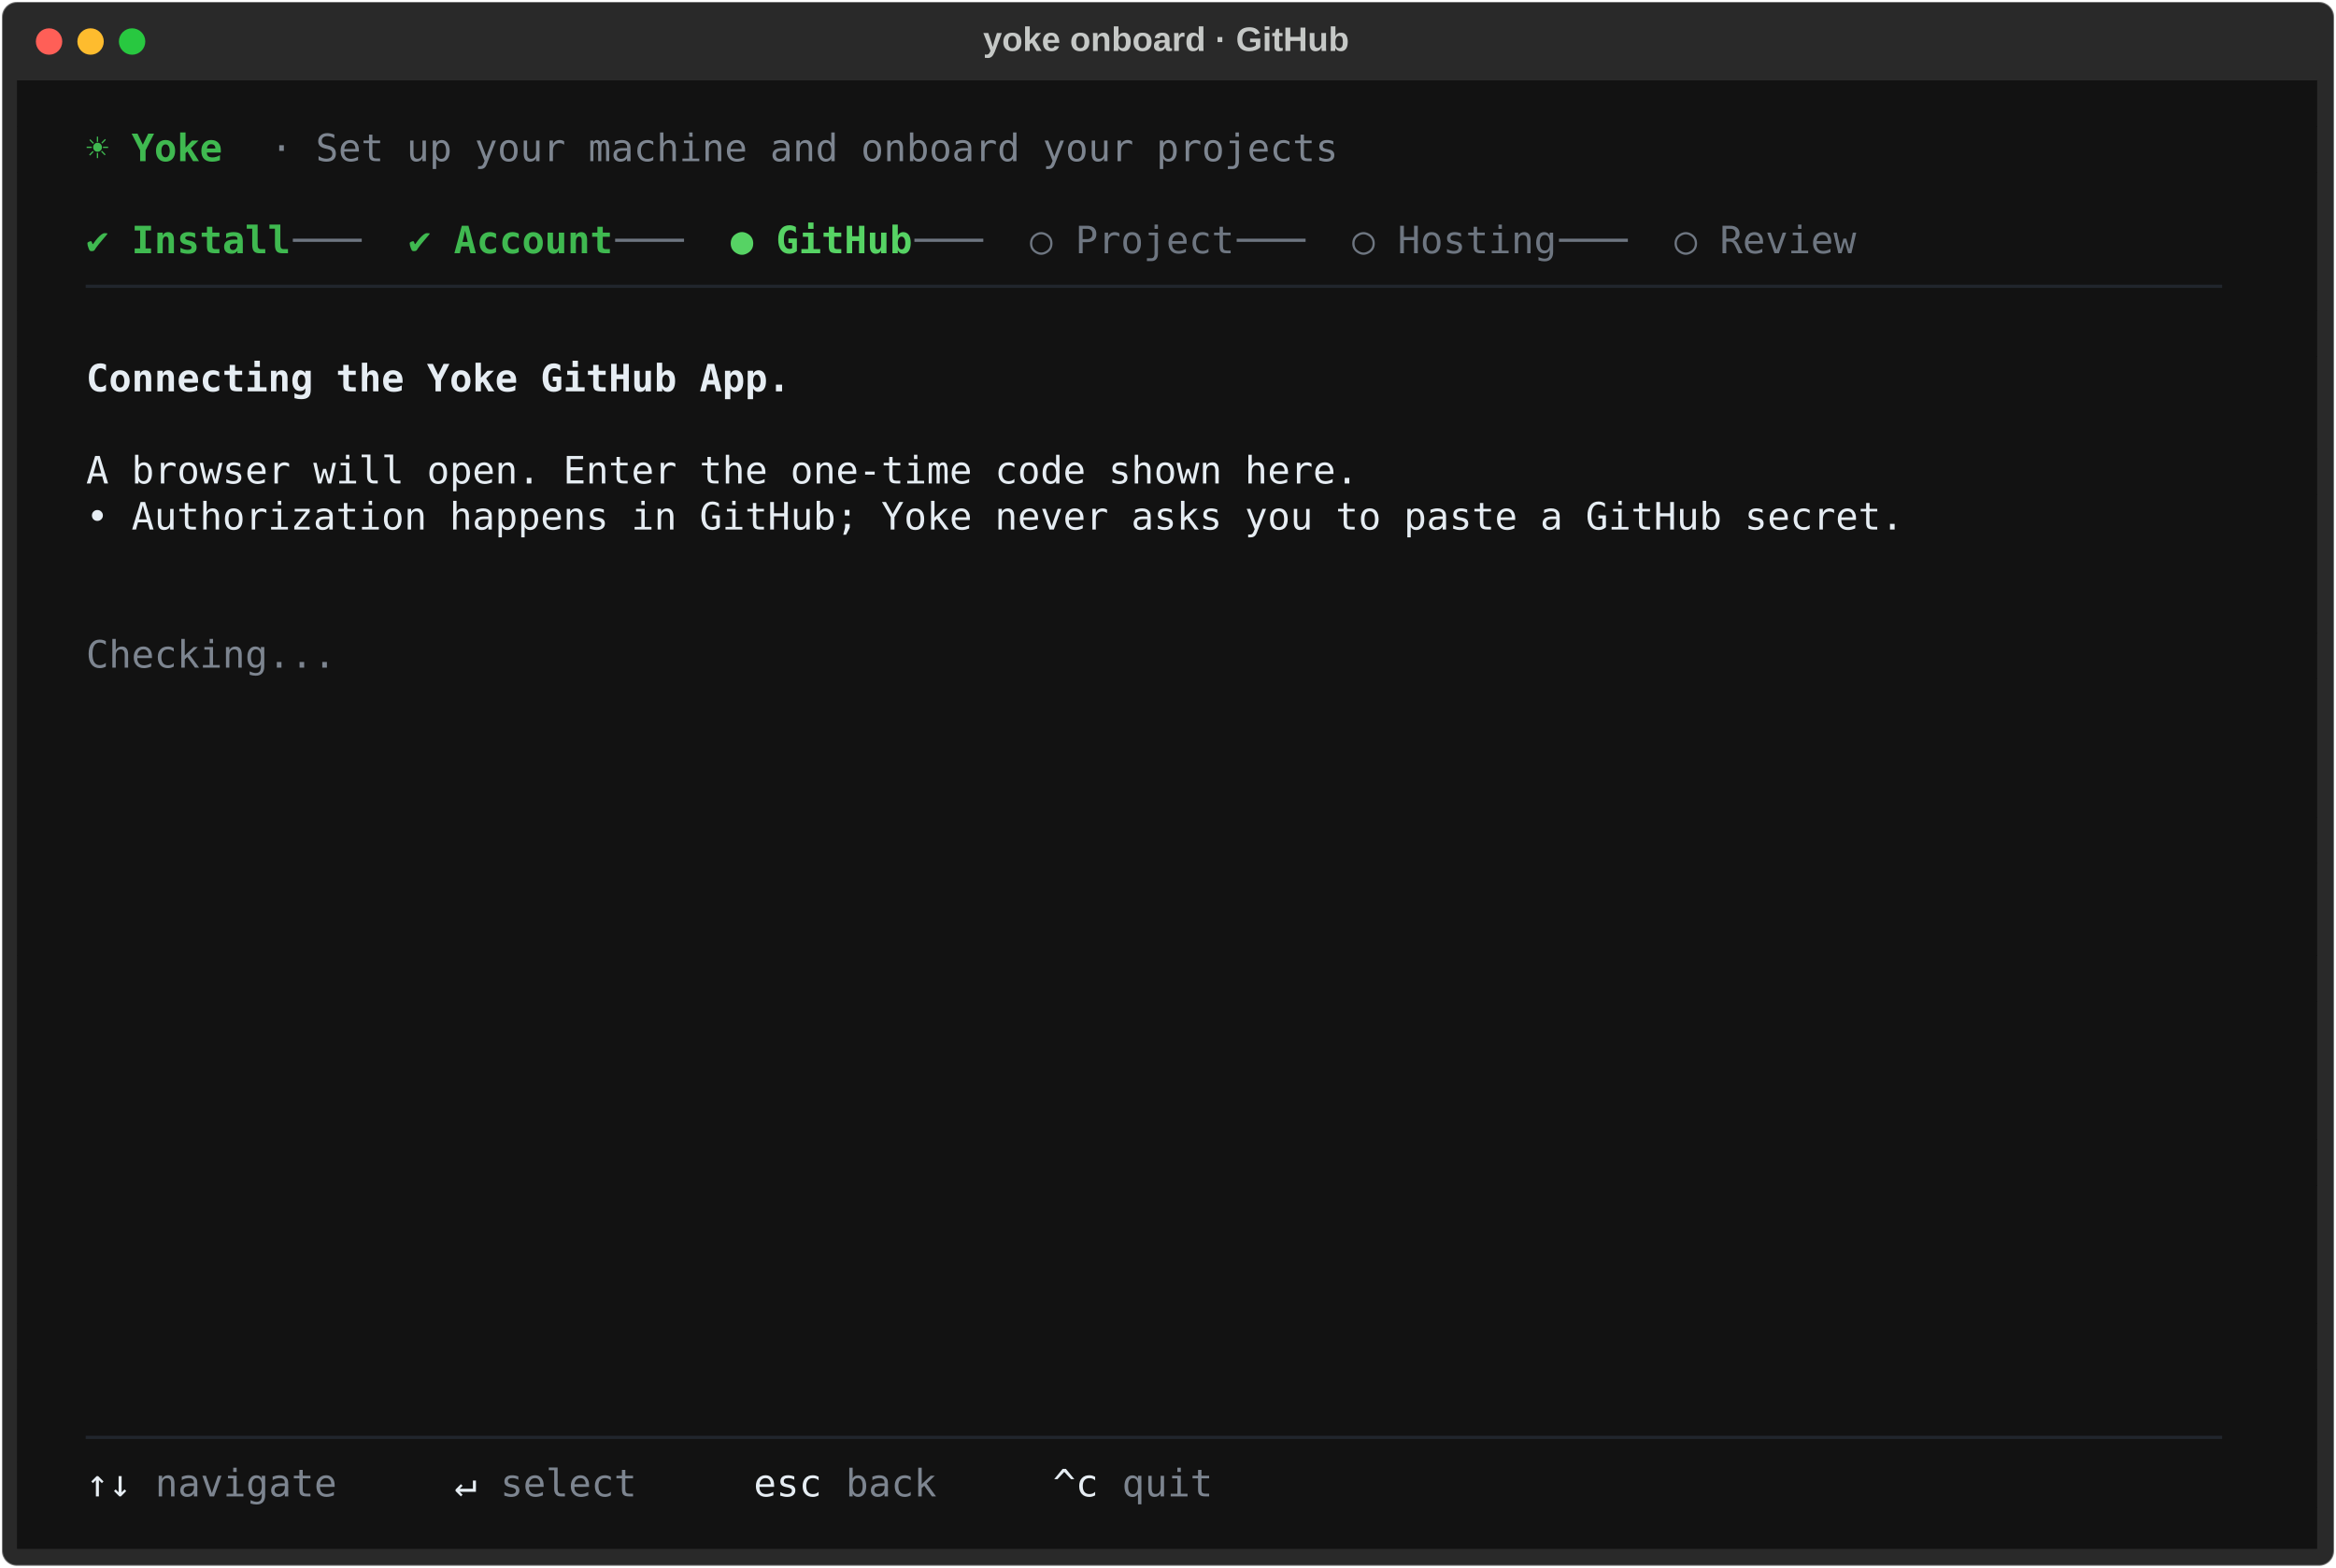
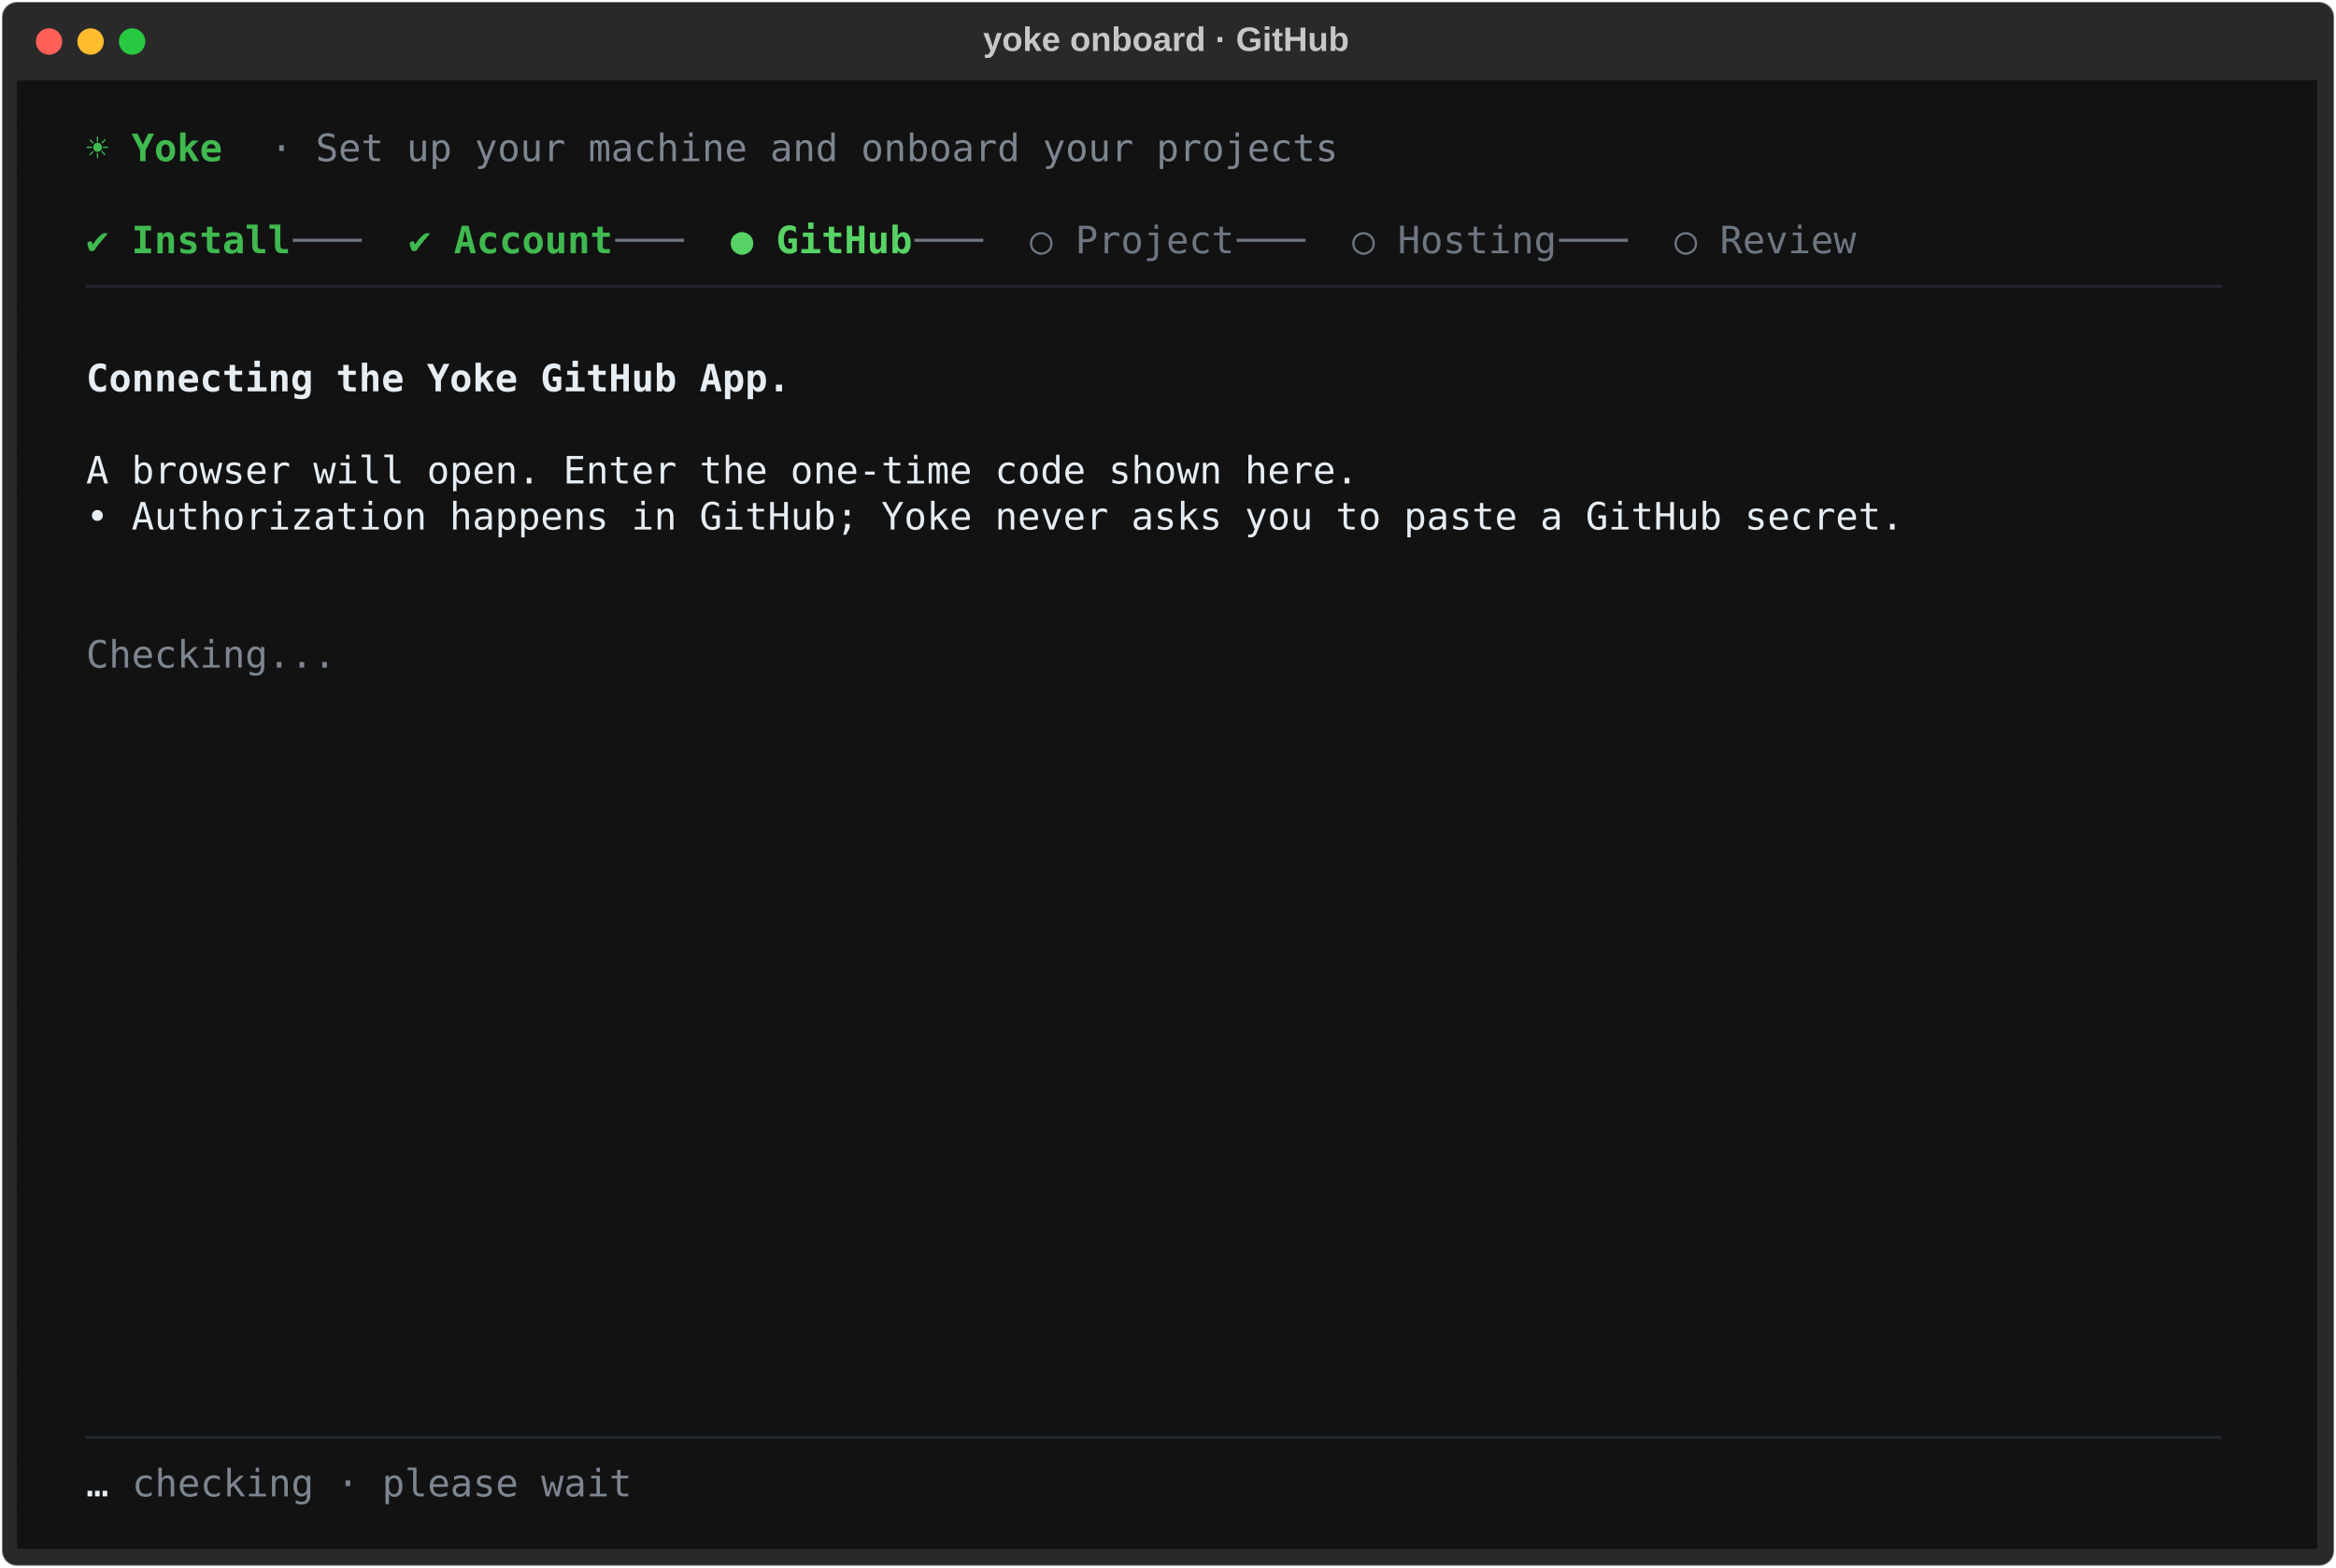
<svg xmlns="http://www.w3.org/2000/svg" class="rich-terminal" viewBox="0 0 1238 830.8">
  <style>

    @font-face {
        font-family: "Fira Code";
        src: local("FiraCode-Regular"),
                url("https://cdnjs.cloudflare.com/ajax/libs/firacode/{{VERSION}}/woff2/FiraCode-Regular.woff2") format("woff2"),
                url("https://cdnjs.cloudflare.com/ajax/libs/firacode/{{VERSION}}/woff/FiraCode-Regular.woff") format("woff");
        font-style: normal;
        font-weight: 400;
    }
    @font-face {
        font-family: "Fira Code";
        src: local("FiraCode-Bold"),
                url("https://cdnjs.cloudflare.com/ajax/libs/firacode/{{VERSION}}/woff2/FiraCode-Bold.woff2") format("woff2"),
                url("https://cdnjs.cloudflare.com/ajax/libs/firacode/{{VERSION}}/woff/FiraCode-Bold.woff") format("woff");
        font-style: bold;
        font-weight: 700;
    }

    .terminal-YOKE-matrix {
        font-family: Fira Code, monospace;
        font-size: 20px;
        line-height: 24.4px;
        font-variant-east-asian: full-width;
    }

    .terminal-YOKE-title {
        font-size: 18px;
        font-weight: bold;
        font-family: arial;
    }

.terminal-YOKE-r2 { fill: #3fb950;font-weight: bold }
.terminal-YOKE-r3 { fill: #e6edf3 }
.terminal-YOKE-r4 { fill: #7d8590 }
.terminal-YOKE-r5 { fill: #6e7681 }
.terminal-YOKE-r6 { fill: #56d364;font-weight: bold }
.terminal-YOKE-r7 { fill: #21262d }
.terminal-YOKE-r8 { fill: #e6edf3;font-weight: bold }
    </style>
  <defs>
    <clipPath id="terminal-YOKE-clip-terminal">
      <rect x="0" y="0" width="1219.0" height="779.8" />
    </clipPath>
    <clipPath id="terminal-YOKE-line-0">
      <rect x="0" y="1.5" width="1220" height="24.65" />
    </clipPath>
    <clipPath id="terminal-YOKE-line-1">
      <rect x="0" y="25.9" width="1220" height="24.65" />
    </clipPath>
    <clipPath id="terminal-YOKE-line-2">
      <rect x="0" y="50.3" width="1220" height="24.65" />
    </clipPath>
    <clipPath id="terminal-YOKE-line-3">
      <rect x="0" y="74.7" width="1220" height="24.65" />
    </clipPath>
    <clipPath id="terminal-YOKE-line-4">
      <rect x="0" y="99.1" width="1220" height="24.65" />
    </clipPath>
    <clipPath id="terminal-YOKE-line-5">
      <rect x="0" y="123.5" width="1220" height="24.65" />
    </clipPath>
    <clipPath id="terminal-YOKE-line-6">
      <rect x="0" y="147.9" width="1220" height="24.65" />
    </clipPath>
    <clipPath id="terminal-YOKE-line-7">
      <rect x="0" y="172.3" width="1220" height="24.65" />
    </clipPath>
    <clipPath id="terminal-YOKE-line-8">
      <rect x="0" y="196.7" width="1220" height="24.65" />
    </clipPath>
    <clipPath id="terminal-YOKE-line-9">
      <rect x="0" y="221.1" width="1220" height="24.65" />
    </clipPath>
    <clipPath id="terminal-YOKE-line-10">
      <rect x="0" y="245.5" width="1220" height="24.65" />
    </clipPath>
    <clipPath id="terminal-YOKE-line-11">
      <rect x="0" y="269.9" width="1220" height="24.65" />
    </clipPath>
    <clipPath id="terminal-YOKE-line-12">
      <rect x="0" y="294.3" width="1220" height="24.65" />
    </clipPath>
    <clipPath id="terminal-YOKE-line-13">
      <rect x="0" y="318.7" width="1220" height="24.65" />
    </clipPath>
    <clipPath id="terminal-YOKE-line-14">
      <rect x="0" y="343.1" width="1220" height="24.65" />
    </clipPath>
    <clipPath id="terminal-YOKE-line-15">
      <rect x="0" y="367.5" width="1220" height="24.65" />
    </clipPath>
    <clipPath id="terminal-YOKE-line-16">
      <rect x="0" y="391.9" width="1220" height="24.65" />
    </clipPath>
    <clipPath id="terminal-YOKE-line-17">
      <rect x="0" y="416.3" width="1220" height="24.65" />
    </clipPath>
    <clipPath id="terminal-YOKE-line-18">
      <rect x="0" y="440.7" width="1220" height="24.65" />
    </clipPath>
    <clipPath id="terminal-YOKE-line-19">
      <rect x="0" y="465.1" width="1220" height="24.65" />
    </clipPath>
    <clipPath id="terminal-YOKE-line-20">
      <rect x="0" y="489.5" width="1220" height="24.65" />
    </clipPath>
    <clipPath id="terminal-YOKE-line-21">
      <rect x="0" y="513.9" width="1220" height="24.65" />
    </clipPath>
    <clipPath id="terminal-YOKE-line-22">
      <rect x="0" y="538.3" width="1220" height="24.65" />
    </clipPath>
    <clipPath id="terminal-YOKE-line-23">
      <rect x="0" y="562.7" width="1220" height="24.65" />
    </clipPath>
    <clipPath id="terminal-YOKE-line-24">
      <rect x="0" y="587.1" width="1220" height="24.65" />
    </clipPath>
    <clipPath id="terminal-YOKE-line-25">
      <rect x="0" y="611.5" width="1220" height="24.65" />
    </clipPath>
    <clipPath id="terminal-YOKE-line-26">
      <rect x="0" y="635.9" width="1220" height="24.65" />
    </clipPath>
    <clipPath id="terminal-YOKE-line-27">
      <rect x="0" y="660.3" width="1220" height="24.65" />
    </clipPath>
    <clipPath id="terminal-YOKE-line-28">
      <rect x="0" y="684.7" width="1220" height="24.65" />
    </clipPath>
    <clipPath id="terminal-YOKE-line-29">
      <rect x="0" y="709.1" width="1220" height="24.65" />
    </clipPath>
    <clipPath id="terminal-YOKE-line-30">
      <rect x="0" y="733.5" width="1220" height="24.65" />
    </clipPath>
  </defs>
  <rect fill="#292929" stroke="rgba(255,255,255,0.35)" stroke-width="1" x="1" y="1" width="1236" height="828.8" rx="8" />
  <text class="terminal-YOKE-title" fill="#c5c8c6" text-anchor="middle" x="618" y="27">yoke onboard · GitHub</text>
  <g transform="translate(26,22)">
    <circle cx="0" cy="0" r="7" fill="#ff5f57" />
    <circle cx="22" cy="0" r="7" fill="#febc2e" />
    <circle cx="44" cy="0" r="7" fill="#28c840" />
  </g>
  <g transform="translate(9, 41)" clip-path="url(#terminal-YOKE-clip-terminal)">
    <rect fill="#121212" x="0" y="1.5" width="1220" height="24.65" shape-rendering="crispEdges" />
    <rect fill="#121212" x="0" y="25.9" width="36.6" height="24.65" shape-rendering="crispEdges" />
    <rect fill="#121212" x="36.6" y="25.9" width="73.2" height="24.65" shape-rendering="crispEdges" />
    <rect fill="#121212" x="109.8" y="25.9" width="24.4" height="24.65" shape-rendering="crispEdges" />
    <rect fill="#121212" x="134.2" y="25.9" width="573.4" height="24.65" shape-rendering="crispEdges" />
    <rect fill="#121212" x="707.6" y="25.9" width="512.4" height="24.65" shape-rendering="crispEdges" />
    <rect fill="#121212" x="0" y="50.3" width="1220" height="24.65" shape-rendering="crispEdges" />
    <rect fill="#121212" x="0" y="74.7" width="36.6" height="24.65" shape-rendering="crispEdges" />
    <rect fill="#121212" x="36.6" y="74.7" width="109.8" height="24.65" shape-rendering="crispEdges" />
    <rect fill="#121212" x="146.4" y="74.7" width="61" height="24.65" shape-rendering="crispEdges" />
    <rect fill="#121212" x="207.4" y="74.7" width="109.8" height="24.65" shape-rendering="crispEdges" />
    <rect fill="#121212" x="317.2" y="74.7" width="61" height="24.65" shape-rendering="crispEdges" />
    <rect fill="#121212" x="378.2" y="74.7" width="97.6" height="24.65" shape-rendering="crispEdges" />
    <rect fill="#121212" x="475.8" y="74.7" width="61" height="24.65" shape-rendering="crispEdges" />
    <rect fill="#121212" x="536.8" y="74.7" width="109.8" height="24.65" shape-rendering="crispEdges" />
    <rect fill="#121212" x="646.6" y="74.7" width="61" height="24.65" shape-rendering="crispEdges" />
    <rect fill="#121212" x="707.6" y="74.7" width="109.8" height="24.65" shape-rendering="crispEdges" />
    <rect fill="#121212" x="817.4" y="74.7" width="61" height="24.65" shape-rendering="crispEdges" />
    <rect fill="#121212" x="878.4" y="74.7" width="97.6" height="24.65" shape-rendering="crispEdges" />
    <rect fill="#121212" x="976" y="74.7" width="244" height="24.65" shape-rendering="crispEdges" />
    <rect fill="#121212" x="0" y="99.1" width="36.6" height="24.65" shape-rendering="crispEdges" />
    <rect fill="#121212" x="36.6" y="99.1" width="1146.8" height="24.65" shape-rendering="crispEdges" />
    <rect fill="#121212" x="1183.4" y="99.1" width="36.6" height="24.65" shape-rendering="crispEdges" />
    <rect fill="#121212" x="0" y="123.5" width="1220" height="24.65" shape-rendering="crispEdges" />
    <rect fill="#121212" x="0" y="147.9" width="36.6" height="24.65" shape-rendering="crispEdges" />
    <rect fill="#121212" x="36.6" y="147.9" width="378.2" height="24.65" shape-rendering="crispEdges" />
    <rect fill="#121212" x="414.8" y="147.9" width="805.2" height="24.65" shape-rendering="crispEdges" />
    <rect fill="#121212" x="0" y="172.3" width="36.6" height="24.65" shape-rendering="crispEdges" />
    <rect fill="#121212" x="36.6" y="172.3" width="0" height="24.65" shape-rendering="crispEdges" />
    <rect fill="#121212" x="36.6" y="172.3" width="1183.4" height="24.65" shape-rendering="crispEdges" />
    <rect fill="#121212" x="0" y="196.7" width="36.6" height="24.65" shape-rendering="crispEdges" />
    <rect fill="#121212" x="36.6" y="196.7" width="683.2" height="24.65" shape-rendering="crispEdges" />
    <rect fill="#121212" x="719.8" y="196.7" width="500.2" height="24.65" shape-rendering="crispEdges" />
    <rect fill="#121212" x="0" y="221.1" width="36.6" height="24.65" shape-rendering="crispEdges" />
    <rect fill="#121212" x="36.6" y="221.1" width="1000.4" height="24.65" shape-rendering="crispEdges" />
    <rect fill="#121212" x="1037" y="221.1" width="183" height="24.65" shape-rendering="crispEdges" />
    <rect fill="#121212" x="0" y="245.5" width="36.6" height="24.65" shape-rendering="crispEdges" />
    <rect fill="#121212" x="36.6" y="245.5" width="0" height="24.65" shape-rendering="crispEdges" />
    <rect fill="#121212" x="36.6" y="245.5" width="1183.4" height="24.65" shape-rendering="crispEdges" />
    <rect fill="#121212" x="0" y="269.9" width="36.6" height="24.65" shape-rendering="crispEdges" />
    <rect fill="#121212" x="36.6" y="269.9" width="1183.4" height="24.65" shape-rendering="crispEdges" />
    <rect fill="#121212" x="0" y="294.3" width="36.6" height="24.65" shape-rendering="crispEdges" />
    <rect fill="#121212" x="36.6" y="294.3" width="134.2" height="24.65" shape-rendering="crispEdges" />
    <rect fill="#121212" x="170.8" y="294.3" width="1049.2" height="24.65" shape-rendering="crispEdges" />
    <rect fill="#121212" x="0" y="318.7" width="36.6" height="24.65" shape-rendering="crispEdges" />
    <rect fill="#121212" x="36.6" y="318.7" width="1183.4" height="24.65" shape-rendering="crispEdges" />
    <rect fill="#121212" x="0" y="343.1" width="36.6" height="24.65" shape-rendering="crispEdges" />
    <rect fill="#121212" x="36.6" y="343.1" width="1183.4" height="24.65" shape-rendering="crispEdges" />
    <rect fill="#121212" x="0" y="367.5" width="36.6" height="24.65" shape-rendering="crispEdges" />
    <rect fill="#121212" x="36.6" y="367.5" width="1183.4" height="24.65" shape-rendering="crispEdges" />
    <rect fill="#121212" x="0" y="391.9" width="36.6" height="24.65" shape-rendering="crispEdges" />
    <rect fill="#121212" x="36.6" y="391.9" width="1183.4" height="24.65" shape-rendering="crispEdges" />
    <rect fill="#121212" x="0" y="416.3" width="36.6" height="24.65" shape-rendering="crispEdges" />
    <rect fill="#121212" x="36.6" y="416.3" width="1183.4" height="24.65" shape-rendering="crispEdges" />
    <rect fill="#121212" x="0" y="440.7" width="36.6" height="24.65" shape-rendering="crispEdges" />
    <rect fill="#121212" x="36.6" y="440.7" width="1183.4" height="24.65" shape-rendering="crispEdges" />
    <rect fill="#121212" x="0" y="465.1" width="36.6" height="24.65" shape-rendering="crispEdges" />
    <rect fill="#121212" x="36.6" y="465.1" width="1183.4" height="24.65" shape-rendering="crispEdges" />
    <rect fill="#121212" x="0" y="489.5" width="36.6" height="24.65" shape-rendering="crispEdges" />
    <rect fill="#121212" x="36.6" y="489.5" width="1183.4" height="24.65" shape-rendering="crispEdges" />
    <rect fill="#121212" x="0" y="513.9" width="36.6" height="24.65" shape-rendering="crispEdges" />
    <rect fill="#121212" x="36.6" y="513.9" width="1183.4" height="24.65" shape-rendering="crispEdges" />
    <rect fill="#121212" x="0" y="538.3" width="36.6" height="24.65" shape-rendering="crispEdges" />
    <rect fill="#121212" x="36.6" y="538.3" width="1183.4" height="24.65" shape-rendering="crispEdges" />
    <rect fill="#121212" x="0" y="562.7" width="36.6" height="24.65" shape-rendering="crispEdges" />
    <rect fill="#121212" x="36.6" y="562.7" width="1183.4" height="24.65" shape-rendering="crispEdges" />
    <rect fill="#121212" x="0" y="587.1" width="36.6" height="24.65" shape-rendering="crispEdges" />
    <rect fill="#121212" x="36.6" y="587.1" width="1183.4" height="24.65" shape-rendering="crispEdges" />
    <rect fill="#121212" x="0" y="611.5" width="36.6" height="24.65" shape-rendering="crispEdges" />
    <rect fill="#121212" x="36.6" y="611.5" width="1183.4" height="24.65" shape-rendering="crispEdges" />
    <rect fill="#121212" x="0" y="635.9" width="36.6" height="24.65" shape-rendering="crispEdges" />
    <rect fill="#121212" x="36.6" y="635.9" width="1183.4" height="24.65" shape-rendering="crispEdges" />
    <rect fill="#121212" x="0" y="660.3" width="36.6" height="24.65" shape-rendering="crispEdges" />
    <rect fill="#121212" x="36.6" y="660.3" width="1183.4" height="24.65" shape-rendering="crispEdges" />
    <rect fill="#121212" x="0" y="684.7" width="36.6" height="24.65" shape-rendering="crispEdges" />
    <rect fill="#121212" x="36.6" y="684.7" width="1183.4" height="24.65" shape-rendering="crispEdges" />
    <rect fill="#121212" x="0" y="709.1" width="36.6" height="24.65" shape-rendering="crispEdges" />
    <rect fill="#121212" x="36.6" y="709.1" width="1146.8" height="24.65" shape-rendering="crispEdges" />
    <rect fill="#121212" x="1183.4" y="709.1" width="36.6" height="24.65" shape-rendering="crispEdges" />
    <rect fill="#121212" x="0" y="733.5" width="36.6" height="24.65" shape-rendering="crispEdges" />
-     <rect fill="#121212" x="36.6" y="733.5" width="24.4" height="24.65" shape-rendering="crispEdges" />
-     <rect fill="#121212" x="61" y="733.5" width="12.2" height="24.65" shape-rendering="crispEdges" />
-     <rect fill="#121212" x="73.2" y="733.5" width="97.6" height="24.65" shape-rendering="crispEdges" />
-     <rect fill="#121212" x="170.8" y="733.5" width="61" height="24.65" shape-rendering="crispEdges" />
-     <rect fill="#121212" x="231.8" y="733.5" width="12.2" height="24.65" shape-rendering="crispEdges" />
-     <rect fill="#121212" x="244" y="733.5" width="12.2" height="24.65" shape-rendering="crispEdges" />
-     <rect fill="#121212" x="256.2" y="733.5" width="73.2" height="24.65" shape-rendering="crispEdges" />
-     <rect fill="#121212" x="329.4" y="733.5" width="61" height="24.65" shape-rendering="crispEdges" />
-     <rect fill="#121212" x="390.4" y="733.5" width="36.6" height="24.65" shape-rendering="crispEdges" />
-     <rect fill="#121212" x="427" y="733.5" width="12.2" height="24.65" shape-rendering="crispEdges" />
-     <rect fill="#121212" x="439.2" y="733.5" width="48.8" height="24.65" shape-rendering="crispEdges" />
-     <rect fill="#121212" x="488" y="733.5" width="61" height="24.65" shape-rendering="crispEdges" />
-     <rect fill="#121212" x="549" y="733.5" width="24.4" height="24.65" shape-rendering="crispEdges" />
-     <rect fill="#121212" x="573.4" y="733.5" width="12.2" height="24.65" shape-rendering="crispEdges" />
-     <rect fill="#121212" x="585.6" y="733.5" width="48.8" height="24.65" shape-rendering="crispEdges" />
-     <rect fill="#121212" x="634.4" y="733.5" width="585.6" height="24.65" shape-rendering="crispEdges" />
+     <rect fill="#121212" x="36.6" y="733.5" width="12.2" height="24.65" shape-rendering="crispEdges" />
+     <rect fill="#121212" x="48.8" y="733.5" width="12.2" height="24.65" shape-rendering="crispEdges" />
+     <rect fill="#121212" x="61" y="733.5" width="268.4" height="24.65" shape-rendering="crispEdges" />
+     <rect fill="#121212" x="329.4" y="733.5" width="890.6" height="24.65" shape-rendering="crispEdges" />
    <rect fill="#121212" x="0" y="757.9" width="1220" height="24.65" shape-rendering="crispEdges" />
    <g class="terminal-YOKE-matrix">
      <text class="terminal-YOKE-r2" x="36.6" y="44.4" textLength="73.2" clip-path="url(#terminal-YOKE-line-1)">☀ Yoke</text>
      <text class="terminal-YOKE-r4" x="134.2" y="44.4" textLength="573.4" clip-path="url(#terminal-YOKE-line-1)">· Set up your machine and onboard your projects</text>
      <text class="terminal-YOKE-r2" x="36.6" y="93.2" textLength="109.8" clip-path="url(#terminal-YOKE-line-3)">✔ Install</text>
      <text class="terminal-YOKE-r5" x="146.4" y="93.2" textLength="61" clip-path="url(#terminal-YOKE-line-3)"> ─── </text>
      <text class="terminal-YOKE-r2" x="207.4" y="93.2" textLength="109.8" clip-path="url(#terminal-YOKE-line-3)">✔ Account</text>
      <text class="terminal-YOKE-r5" x="317.2" y="93.2" textLength="61" clip-path="url(#terminal-YOKE-line-3)"> ─── </text>
      <text class="terminal-YOKE-r6" x="378.2" y="93.2" textLength="97.6" clip-path="url(#terminal-YOKE-line-3)">● GitHub</text>
      <text class="terminal-YOKE-r5" x="475.8" y="93.2" textLength="61" clip-path="url(#terminal-YOKE-line-3)"> ─── </text>
      <text class="terminal-YOKE-r5" x="536.8" y="93.2" textLength="109.8" clip-path="url(#terminal-YOKE-line-3)">○ Project</text>
      <text class="terminal-YOKE-r5" x="646.6" y="93.2" textLength="61" clip-path="url(#terminal-YOKE-line-3)"> ─── </text>
      <text class="terminal-YOKE-r5" x="707.6" y="93.2" textLength="109.8" clip-path="url(#terminal-YOKE-line-3)">○ Hosting</text>
      <text class="terminal-YOKE-r5" x="817.4" y="93.2" textLength="61" clip-path="url(#terminal-YOKE-line-3)"> ─── </text>
      <text class="terminal-YOKE-r5" x="878.4" y="93.2" textLength="97.6" clip-path="url(#terminal-YOKE-line-3)">○ Review</text>
      <text class="terminal-YOKE-r7" x="36.6" y="117.6" textLength="1146.8" clip-path="url(#terminal-YOKE-line-4)">──────────────────────────────────────────────────────────────────────────────────────────────</text>
      <text class="terminal-YOKE-r8" x="36.6" y="166.4" textLength="378.2" clip-path="url(#terminal-YOKE-line-6)">Connecting the Yoke GitHub App.</text>
      <text class="terminal-YOKE-r3" x="36.6" y="215.2" textLength="683.2" clip-path="url(#terminal-YOKE-line-8)">A browser will open. Enter the one-time code shown here.</text>
      <text class="terminal-YOKE-r3" x="36.6" y="239.6" textLength="1000.4" clip-path="url(#terminal-YOKE-line-9)">  • Authorization happens in GitHub; Yoke never asks you to paste a GitHub secret.</text>
      <text class="terminal-YOKE-r4" x="36.6" y="312.8" textLength="134.2" clip-path="url(#terminal-YOKE-line-12)">Checking...</text>
      <text class="terminal-YOKE-r7" x="36.6" y="727.6" textLength="1146.8" clip-path="url(#terminal-YOKE-line-29)">──────────────────────────────────────────────────────────────────────────────────────────────</text>
-       <text class="terminal-YOKE-r3" x="36.6" y="752" textLength="24.4" clip-path="url(#terminal-YOKE-line-30)">↑↓</text>
-       <text class="terminal-YOKE-r4" x="73.2" y="752" textLength="97.6" clip-path="url(#terminal-YOKE-line-30)">navigate</text>
-       <text class="terminal-YOKE-r3" x="231.8" y="752" textLength="12.2" clip-path="url(#terminal-YOKE-line-30)">↵</text>
-       <text class="terminal-YOKE-r4" x="256.2" y="752" textLength="73.2" clip-path="url(#terminal-YOKE-line-30)">select</text>
-       <text class="terminal-YOKE-r3" x="390.4" y="752" textLength="36.6" clip-path="url(#terminal-YOKE-line-30)">esc</text>
-       <text class="terminal-YOKE-r4" x="439.2" y="752" textLength="48.8" clip-path="url(#terminal-YOKE-line-30)">back</text>
-       <text class="terminal-YOKE-r3" x="549" y="752" textLength="24.4" clip-path="url(#terminal-YOKE-line-30)">^c</text>
-       <text class="terminal-YOKE-r4" x="585.6" y="752" textLength="48.8" clip-path="url(#terminal-YOKE-line-30)">quit</text>
+       <text class="terminal-YOKE-r3" x="36.6" y="752" textLength="12.2" clip-path="url(#terminal-YOKE-line-30)">…</text>
+       <text class="terminal-YOKE-r4" x="61" y="752" textLength="268.4" clip-path="url(#terminal-YOKE-line-30)">checking · please wait</text>
    </g>
  </g>
</svg>
